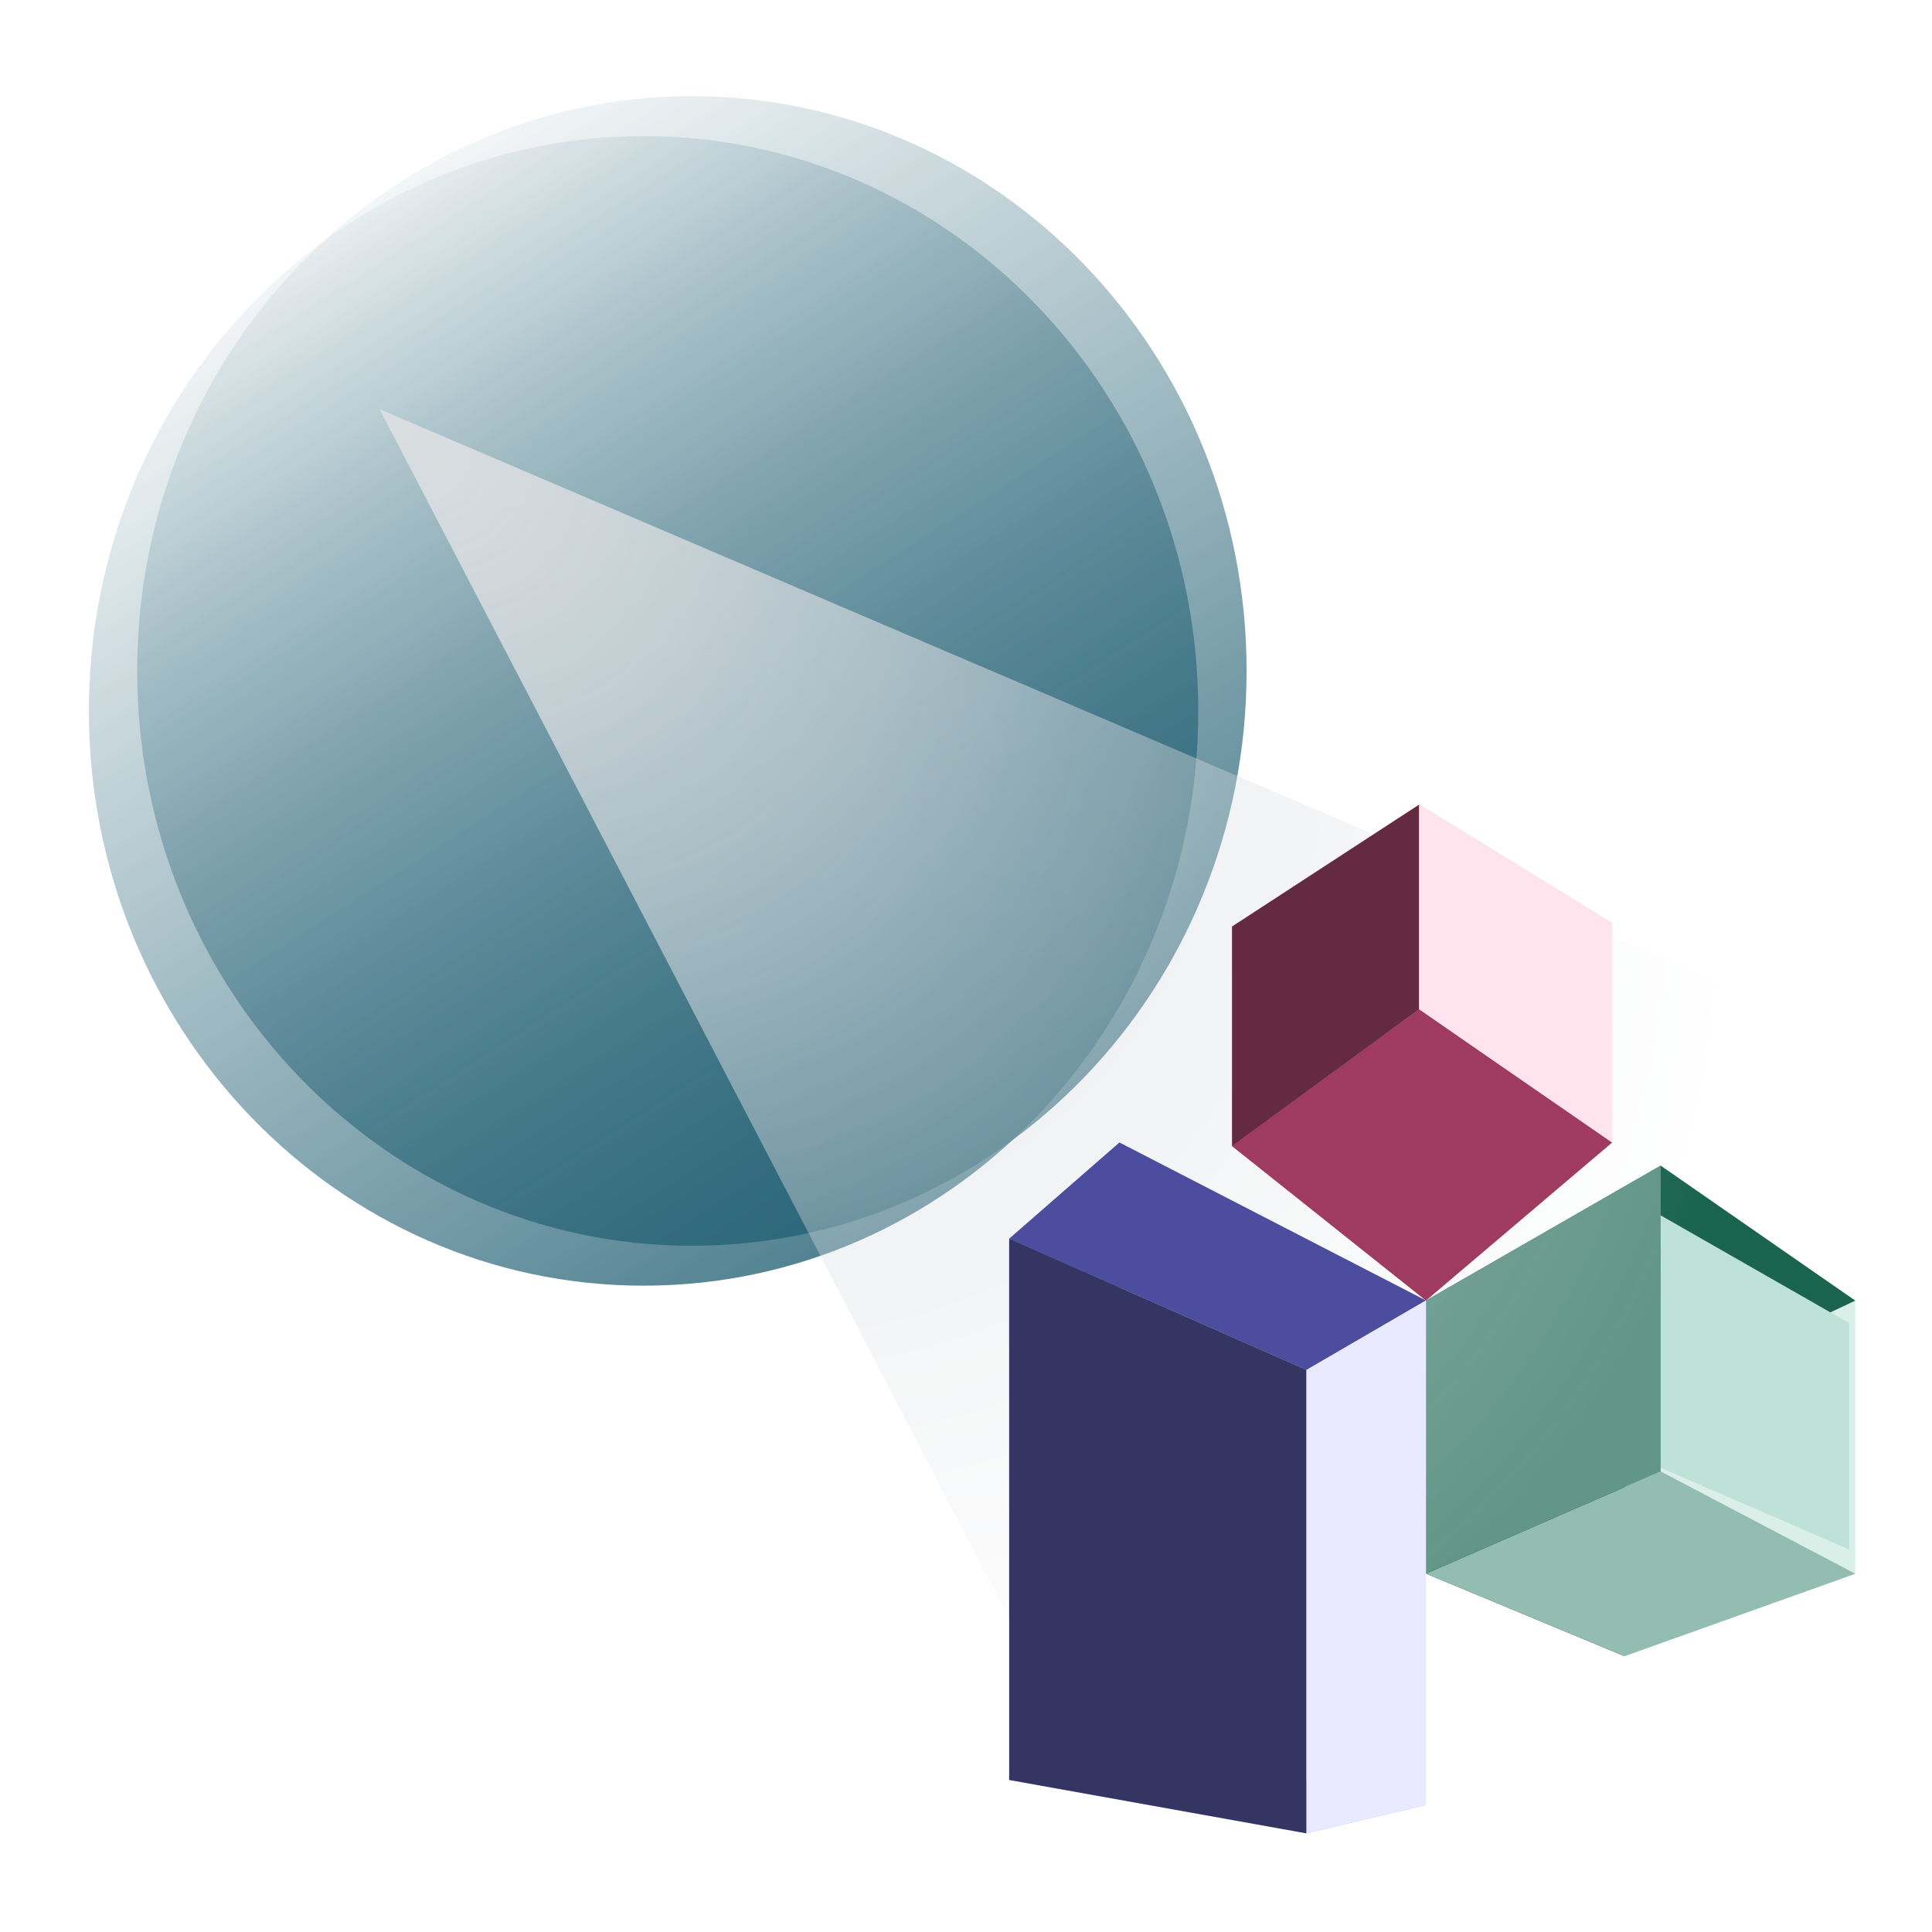
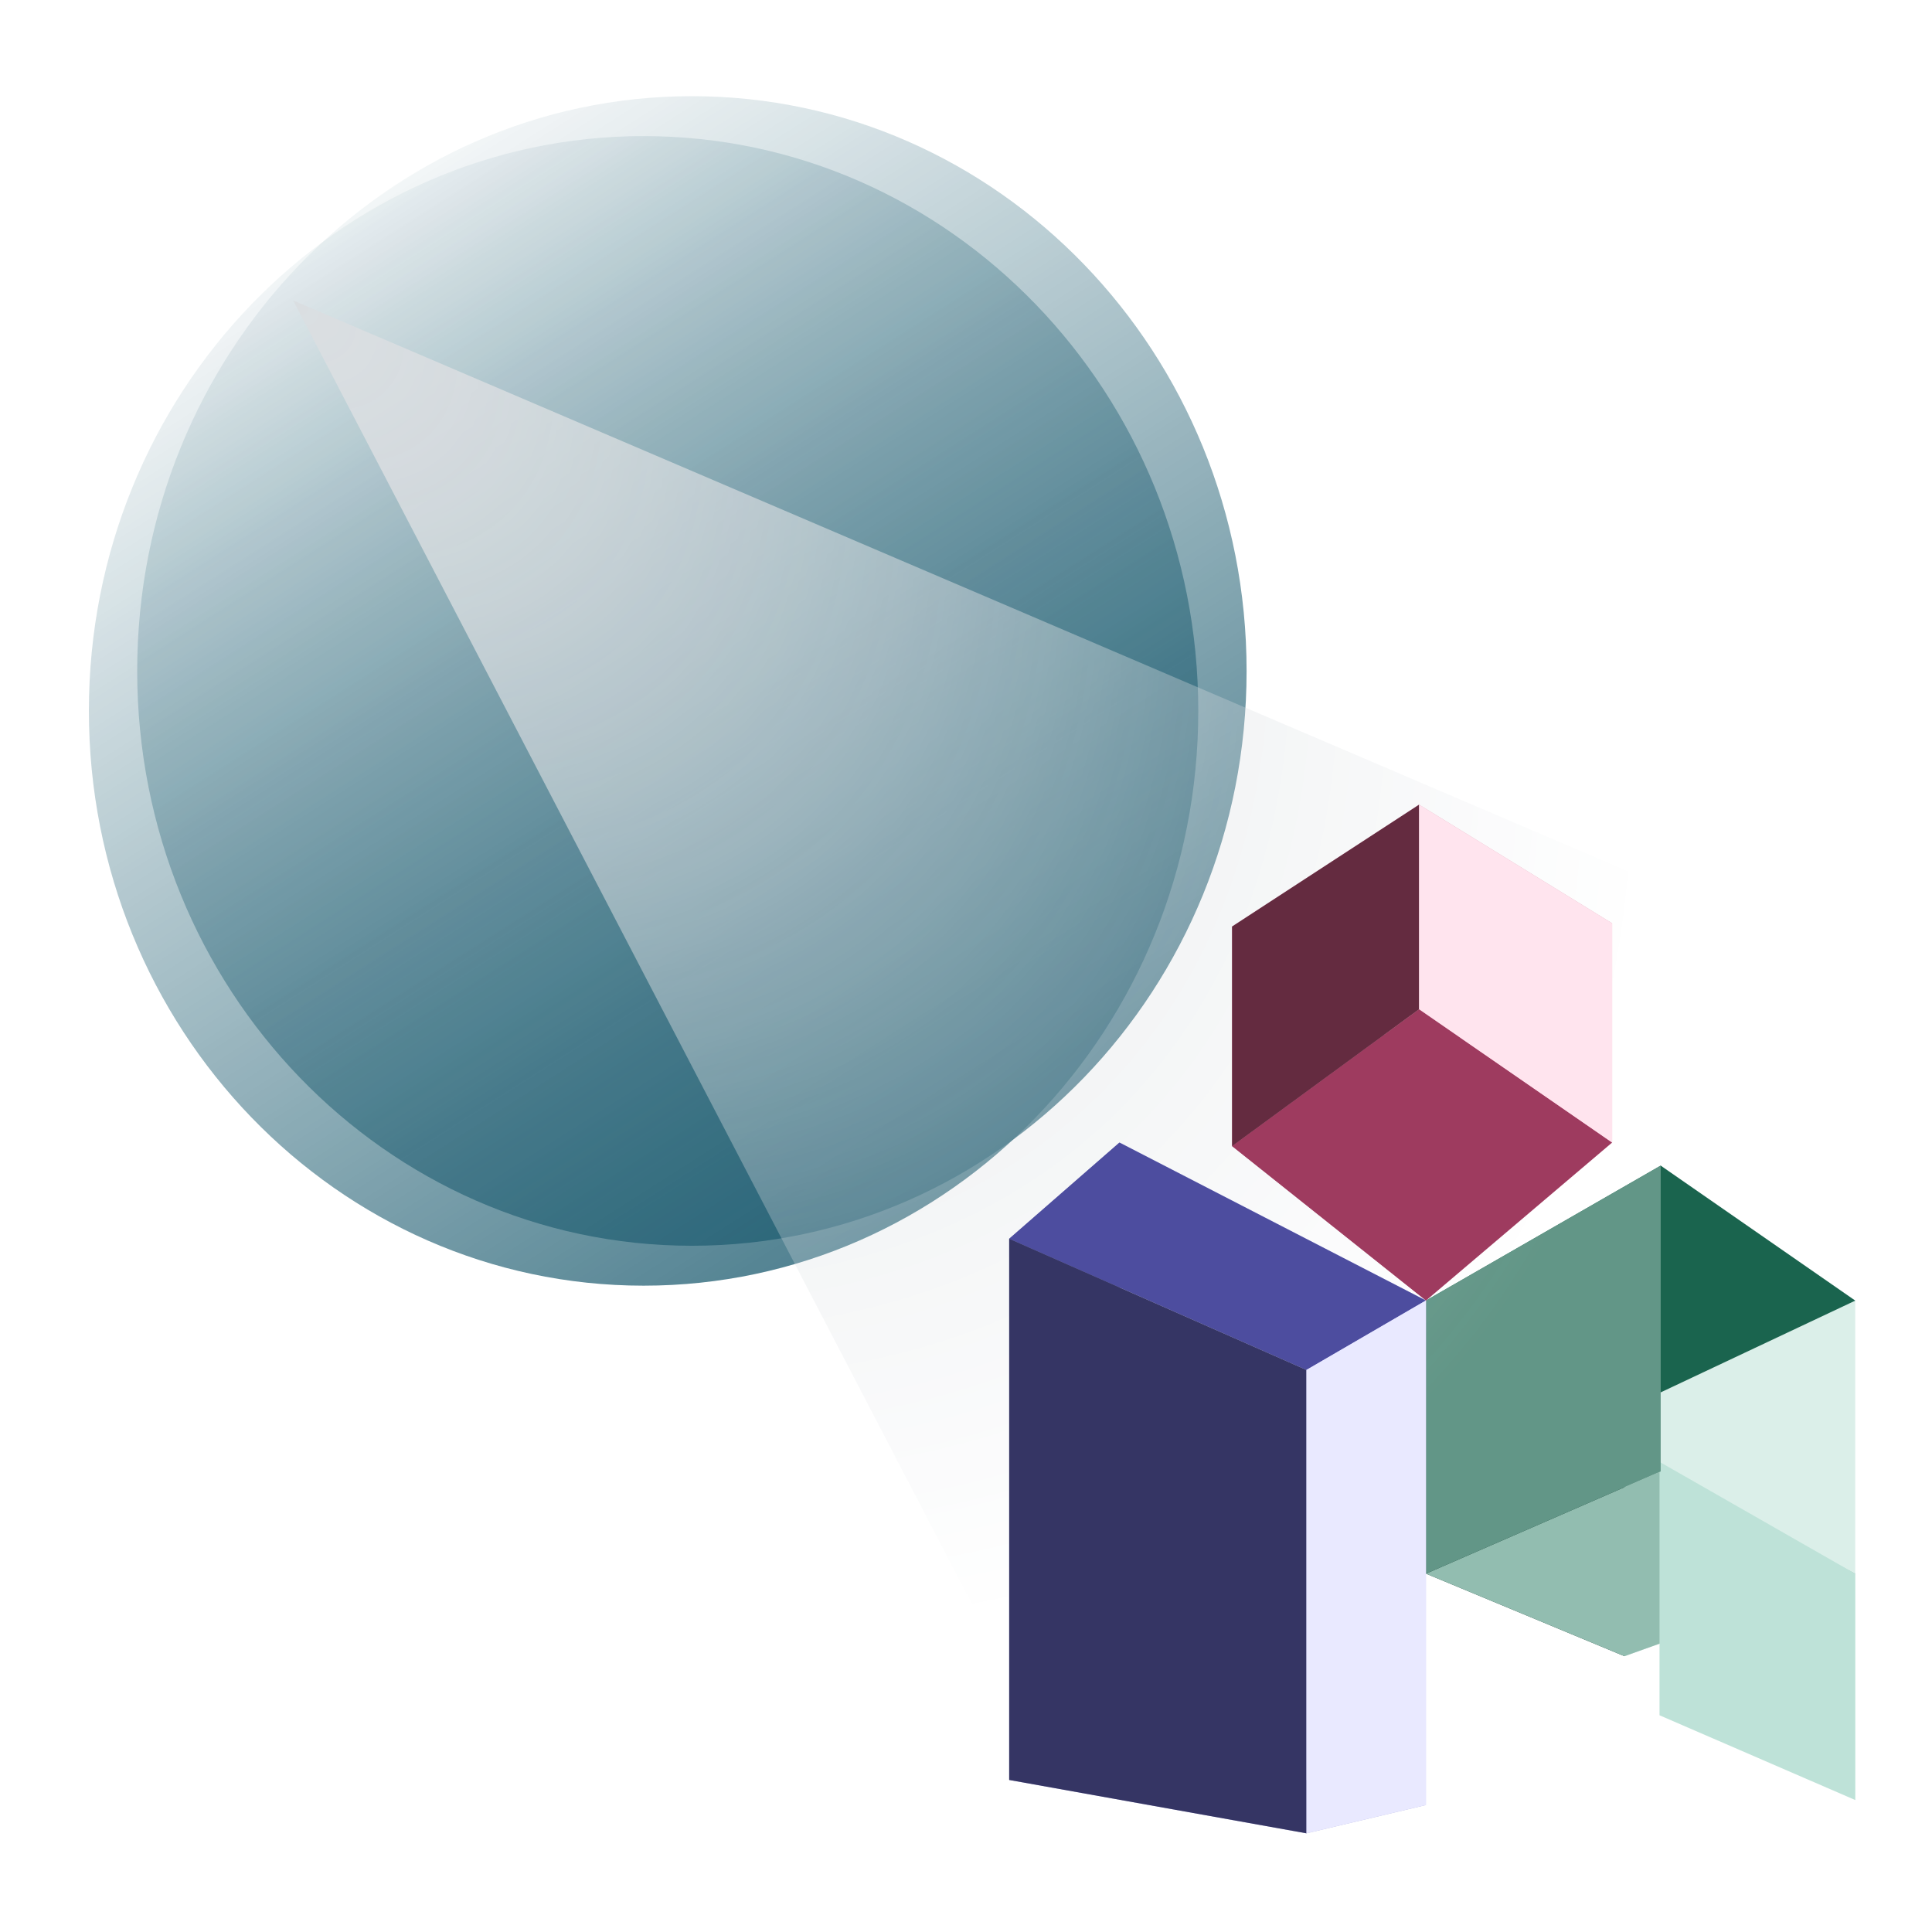
<svg xmlns="http://www.w3.org/2000/svg" xmlns:xlink="http://www.w3.org/1999/xlink" width="25.417mm" height="25.417mm" viewBox="0 0 25.417 25.417" version="1.1" id="svg8">
  <defs id="defs2">
    <linearGradient id="linearGradient12133">
      <stop style="stop-color:#ffff00;stop-opacity:1;" offset="0" id="stop12129" />
      <stop style="stop-color:#ffff00;stop-opacity:0;" offset="1" id="stop12131" />
    </linearGradient>
    <linearGradient id="linearGradient4969">
      <stop style="stop-color:#ff0000;stop-opacity:1;" offset="0" id="stop4965" />
      <stop style="stop-color:#ff0000;stop-opacity:0;" offset="1" id="stop4967" />
    </linearGradient>
    <filter style="color-interpolation-filters:sRGB" id="filter280">
      <feColorMatrix type="luminanceToAlpha" result="result2" id="feColorMatrix272" />
      <feComposite in2="SourceGraphic" operator="arithmetic" in="result2" k3="2" result="result4" id="feComposite274" k1="0" k2="0" k4="0" />
      <feBlend in="result4" mode="multiply" result="result3" in2="result2" id="feBlend276" />
      <feComposite in2="SourceGraphic" operator="in" in="result3" id="feComposite278" />
    </filter>
    <filter style="color-interpolation-filters:sRGB" id="filter290">
      <feColorMatrix type="luminanceToAlpha" result="result2" id="feColorMatrix282" />
      <feComposite in2="SourceGraphic" operator="arithmetic" in="result2" k3="2" result="result4" id="feComposite284" k1="0" k2="0" k4="0" />
      <feBlend in="result4" mode="multiply" result="result3" in2="result2" id="feBlend286" />
      <feComposite in2="SourceGraphic" operator="in" in="result3" id="feComposite288" />
    </filter>
    <filter style="color-interpolation-filters:sRGB" id="filter300">
      <feColorMatrix type="luminanceToAlpha" result="result2" id="feColorMatrix292" />
      <feComposite in2="SourceGraphic" operator="arithmetic" in="result2" k3="2" result="result4" id="feComposite294" k1="0" k2="0" k4="0" />
      <feBlend in="result4" mode="multiply" result="result3" in2="result2" id="feBlend296" />
      <feComposite in2="SourceGraphic" operator="in" in="result3" id="feComposite298" />
    </filter>
    <filter style="color-interpolation-filters:sRGB" id="filter310">
      <feColorMatrix type="luminanceToAlpha" result="result2" id="feColorMatrix302" />
      <feComposite in2="SourceGraphic" operator="arithmetic" in="result2" k3="2" result="result4" id="feComposite304" k1="0" k2="0" k4="0" />
      <feBlend in="result4" mode="multiply" result="result3" in2="result2" id="feBlend306" />
      <feComposite in2="SourceGraphic" operator="in" in="result3" id="feComposite308" />
    </filter>
    <filter style="color-interpolation-filters:sRGB" id="filter320">
      <feColorMatrix type="luminanceToAlpha" result="result2" id="feColorMatrix312" />
      <feComposite in2="SourceGraphic" operator="arithmetic" in="result2" k3="2" result="result4" id="feComposite314" k1="0" k2="0" k4="0" />
      <feBlend in="result4" mode="multiply" result="result3" in2="result2" id="feBlend316" />
      <feComposite in2="SourceGraphic" operator="in" in="result3" id="feComposite318" />
    </filter>
    <filter style="color-interpolation-filters:sRGB" id="filter330">
      <feColorMatrix type="luminanceToAlpha" result="result2" id="feColorMatrix322" />
      <feComposite in2="SourceGraphic" operator="arithmetic" in="result2" k3="2" result="result4" id="feComposite324" k1="0" k2="0" k4="0" />
      <feBlend in="result4" mode="multiply" result="result3" in2="result2" id="feBlend326" />
      <feComposite in2="SourceGraphic" operator="in" in="result3" id="feComposite328" />
    </filter>
    <linearGradient xlink:href="#linearGradient4969" id="linearGradient4971" x1="116.994" y1="90.43" x2="89.198" y2="46.866" gradientUnits="userSpaceOnUse" />
    <linearGradient xlink:href="#linearGradient4969" id="linearGradient5007" gradientUnits="userSpaceOnUse" x1="116.994" y1="90.43" x2="89.198" y2="46.866" gradientTransform="translate(-1.737252,-0.1336356)" />
    <filter style="color-interpolation-filters:sRGB" id="filter5982">
      <feColorMatrix type="hueRotate" values="188" result="color1" id="feColorMatrix5978" />
      <feColorMatrix type="saturate" values="0.6" result="color2" id="feColorMatrix5980" />
    </filter>
    <filter style="color-interpolation-filters:sRGB" id="filter5988">
      <feColorMatrix type="hueRotate" values="188" result="color1" id="feColorMatrix5984" />
      <feColorMatrix type="saturate" values="0.6" result="color2" id="feColorMatrix5986" />
    </filter>
    <filter style="color-interpolation-filters:sRGB" id="filter6137">
      <feColorMatrix type="hueRotate" values="85" result="color1" id="feColorMatrix6133" />
      <feColorMatrix type="saturate" values="1" result="color2" id="feColorMatrix6135" />
    </filter>
    <filter style="color-interpolation-filters:sRGB" id="filter6197">
      <feColorMatrix type="hueRotate" values="270" result="color1" id="feColorMatrix6193" />
      <feColorMatrix type="saturate" values="0.746" result="color2" id="feColorMatrix6195" />
    </filter>
    <radialGradient xlink:href="#linearGradient12133" id="radialGradient12137" cx="82.44" cy="71.643" fx="82.44" fy="71.643" r="7.539" gradientTransform="matrix(1.893981,2.002668,-1.438492,1.220901,29.53605,-184.7652)" gradientUnits="userSpaceOnUse" />
    <filter style="color-interpolation-filters:sRGB;" id="filter12161">
      <feColorMatrix type="hueRotate" values="173" result="color1" id="feColorMatrix12157" />
      <feColorMatrix type="saturate" values="0.114" result="color2" id="feColorMatrix12159" />
    </filter>
+     <radialGradient xlink:href="#linearGradient12133" id="radialGradient12137-3" cx="82.44" cy="71.643" fx="82.44" fy="71.643" r="7.539" gradientTransform="matrix(1.893981,2.002668,-1.438492,1.220901,-49.22553,-248.6158)" gradientUnits="userSpaceOnUse" />
+     <filter style="color-interpolation-filters:sRGB" id="filter12161-2">
+       <feColorMatrix type="hueRotate" values="173" result="color1" id="feColorMatrix12157-5" />
+       <feColorMatrix type="saturate" values="0.114" result="color2" id="feColorMatrix12159-5" />
+     </filter>
  </defs>
-   <g id="layer1" transform="translate(-77.62506,-62.42064)">
+   <g id="layer1" transform="translate(-77.62506,-62.42064)" style="display:inline">
    <circle id="path4574" style="fill:#000000;stroke:#000000;stroke-width:0.265" cx="-56.063" cy="163.395" r="0.035" />
    <text xml:space="preserve" style="font-style:normal;font-weight:normal;font-size:10.583px;line-height:1.25;font-family:sans-serif;fill:#000000;fill-opacity:1;stroke:none;stroke-width:0.265" x="84.521" y="62.501" id="text4961">
      <tspan id="tspan4959" x="84.521" y="62.501" style="stroke-width:0.265" />
    </text>
    <ellipse style="fill:url(#linearGradient4971);fill-opacity:1;fill-rule:evenodd;stroke-width:0.265;filter:url(#filter5982)" id="path4963" cx="101.492" cy="64.906" rx="18.442" ry="19.11" transform="matrix(0.3957003,0,0,0.3957003,45.93144,46.08953)" />
    <ellipse style="fill:url(#linearGradient5007);fill-opacity:1;fill-rule:evenodd;stroke-width:0.265;filter:url(#filter5988)" id="path4963-5" cx="99.755" cy="64.773" rx="18.442" ry="19.11" transform="matrix(0.3957003,0,0,0.3957003,47.25435,45.61706)" />
    <g id="g6061" style="fill-rule:evenodd;stroke:none;stroke-linejoin:round;filter:url(#filter6197)" transform="matrix(0.495102,0,0,0.5172829,44.58089,23.16418)">
      <path id="path6073" style="fill:#e9e9ff;fill-rule:evenodd;stroke:none;stroke-linejoin:round" d="m 109.907,111.736 6.133,-2.768 v 6.946 l -6.133,2.097 z" points="116.04,108.968 116.04,115.914 109.907,118.011 109.907,111.736 " />
      <path id="path6063" style="fill:#353564;fill-rule:evenodd;stroke:none;stroke-linejoin:round" d="m 104.633,108.965 v 6.947 l 5.274,2.099 v -6.275 z" points="104.633,115.912 109.907,118.011 109.907,111.736 104.633,108.965 " />
      <path id="path6065" style="fill:#4d4d9f;fill-rule:evenodd;stroke:none;stroke-linejoin:round" d="m 104.633,108.965 6.237,-3.431 5.171,3.434 -6.133,2.768 z" points="110.87,105.534 116.04,108.968 109.907,111.736 104.633,108.965 " />
      <path id="path6071" style="fill:#afafde;fill-rule:evenodd;stroke:none;stroke-linejoin:round" d="m 104.633,115.912 6.237,-2.6 5.171,2.602 -6.133,2.097 z" points="110.87,113.312 116.04,115.914 109.907,118.011 104.633,115.912 " />
-       <path id="path6069" style="fill:#d7d7ff;fill-rule:evenodd;stroke:none;stroke-linejoin:round" d="m 110.87,105.534 v 7.778 l 5.171,2.602 v -6.946 z" points="110.87,113.312 116.04,115.914 116.04,108.968 110.87,105.534 " transform="matrix(1.005989,0,0,0.8286805,-0.8581322,19.23995)" />
+       <path id="path6069" style="fill:#d7d7ff;fill-rule:evenodd;stroke:none;stroke-linejoin:round" d="m 110.87,105.534 v 7.778 l 5.171,2.602 v -6.946 z" points="110.87,113.312 116.04,115.914 116.04,108.968 110.87,105.534 " transform="matrix(1.005989,0,0,0.8286805,-0.6949647,25.61422)" />
      <path id="path6067" style="fill:#8686bf;fill-rule:evenodd;stroke:none;stroke-linejoin:round" d="m 104.633,108.965 6.237,-3.431 v 7.778 l -6.237,2.6 z" points="110.87,105.534 110.87,113.312 104.633,115.912 104.633,108.965 " />
    </g>
-     <path style="fill:url(#radialGradient12137);fill-opacity:1;stroke:none;stroke-width:0.382px;stroke-linecap:butt;stroke-linejoin:miter;stroke-opacity:1;filter:url(#filter12161)" d="m 82.619,67.804 14.365,27.589 7.997,-18.027 z" id="path11282" />
  </g>
-   <g id="layer3" transform="translate(-0.8552562,-23.57317)">
+   <g id="layer5" style="display:inline">
+     <path style="display:inline;fill:url(#radialGradient12137-3);fill-opacity:1;stroke:none;stroke-width:0.382px;stroke-linecap:butt;stroke-linejoin:miter;stroke-opacity:1;filter:url(#filter12161-2)" d="M 3.857,3.953 18.222,31.542 26.219,13.515 Z" id="path11282" />
+   </g>
+   <g id="layer3" transform="translate(-0.8552562,-23.57317)" style="display:inline">
    <g id="g6033" style="fill-rule:evenodd;stroke:none;stroke-linejoin:round">
      <path id="path6039" style="fill:#8686bf;fill-rule:evenodd;stroke:none;stroke-width:0.024;stroke-linejoin:round" d="m 14.132,39.87 1.451,-1.266 v 7.871 l -1.451,0.515 z" points="15.584,38.604 15.584,46.476 14.132,46.99 14.132,39.87 " />
      <path id="path6041" style="fill:#d7d7ff;fill-rule:evenodd;stroke:none;stroke-width:0.024;stroke-linejoin:round" d="m 15.584,38.604 v 7.871 l 4.031,0.845 v -6.638 z" points="15.584,46.476 19.615,47.321 19.615,40.682 15.584,38.604 " />
      <path id="path6043" style="fill:#afafde;fill-rule:evenodd;stroke:none;stroke-width:0.024;stroke-linejoin:round" d="m 14.132,46.99 1.451,-0.515 4.031,0.845 -1.572,0.372 z" points="15.584,46.476 19.615,47.321 18.043,47.692 14.132,46.99 " />
      <path id="path6037" style="fill:#4d4d9f;fill-rule:evenodd;stroke:none;stroke-width:0.024;stroke-linejoin:round" d="m 14.132,39.87 1.451,-1.266 4.031,2.078 -1.572,0.914 z" points="15.584,38.604 19.615,40.682 18.043,41.596 14.132,39.87 " />
      <path id="path6035" style="fill:#353564;fill-rule:evenodd;stroke:none;stroke-width:0.024;stroke-linejoin:round" d="m 14.132,39.87 v 7.12 l 3.911,0.702 v -6.096 z" points="14.132,46.99 18.043,47.692 18.043,41.596 14.132,39.87 " />
      <path id="path6045" style="fill:#e9e9ff;fill-rule:evenodd;stroke:none;stroke-width:0.024;stroke-linejoin:round" d="m 18.043,41.596 1.572,-0.914 v 6.638 l -1.572,0.372 z" points="19.615,40.682 19.615,47.321 18.043,47.692 18.043,41.596 " />
    </g>
    <g id="g6077" style="fill-rule:evenodd;stroke:none;stroke-linejoin:round;filter:url(#filter6137)" transform="matrix(0.1711838,0,0,0.1711838,-0.2936565,13.9439)">
      <path id="path6083" style="fill:#8686bf;fill-rule:evenodd;stroke:none;stroke-linejoin:round" d="m 101.4,144.332 14.9,11.866 v -18.18 l -14.9,-10.564 z" points="116.3,156.198 116.3,138.019 101.4,127.455 101.4,144.332 " />
      <path id="path6085" style="fill:#d7d7ff;fill-rule:evenodd;stroke:none;stroke-linejoin:round" d="m 116.3,156.198 v -18.18 l 14.307,-10.81 v 16.847 z" points="116.3,138.019 130.607,127.209 130.607,144.056 116.3,156.198 " />
      <path id="path6087" style="fill:#afafde;fill-rule:evenodd;stroke:none;stroke-linejoin:round" d="m 101.4,127.455 14.9,10.564 14.307,-10.81 -14.835,-9.119 z" points="116.3,138.019 130.607,127.209 115.772,118.09 101.4,127.455 " />
      <path id="path6081" style="fill:#4d4d9f;fill-rule:evenodd;stroke:none;stroke-linejoin:round" d="m 101.4,144.332 14.9,11.866 14.307,-12.142 -14.835,-10.244 z" points="116.3,156.198 130.607,144.056 115.772,133.812 101.4,144.332 " />
      <path id="path6079" style="fill:#353564;fill-rule:evenodd;stroke:none;stroke-linejoin:round" d="m 101.4,144.332 v -16.877 l 14.371,-9.365 v 15.722 z" points="101.4,127.455 115.772,118.09 115.772,133.812 101.4,144.332 " />
      <path id="path6089" style="fill:#e9e9ff;fill-rule:evenodd;stroke:none;stroke-linejoin:round" d="m 115.772,133.812 14.835,10.244 v -16.847 l -14.835,-9.119 z" points="130.607,144.056 130.607,127.209 115.772,118.09 115.772,133.812 " />
    </g>
  </g>
-   <g id="layer2" transform="translate(-0.8552562,-23.57317)" />
+   <g id="layer2" transform="translate(-0.8552562,-23.57317)" style="display:inline" />
</svg>
